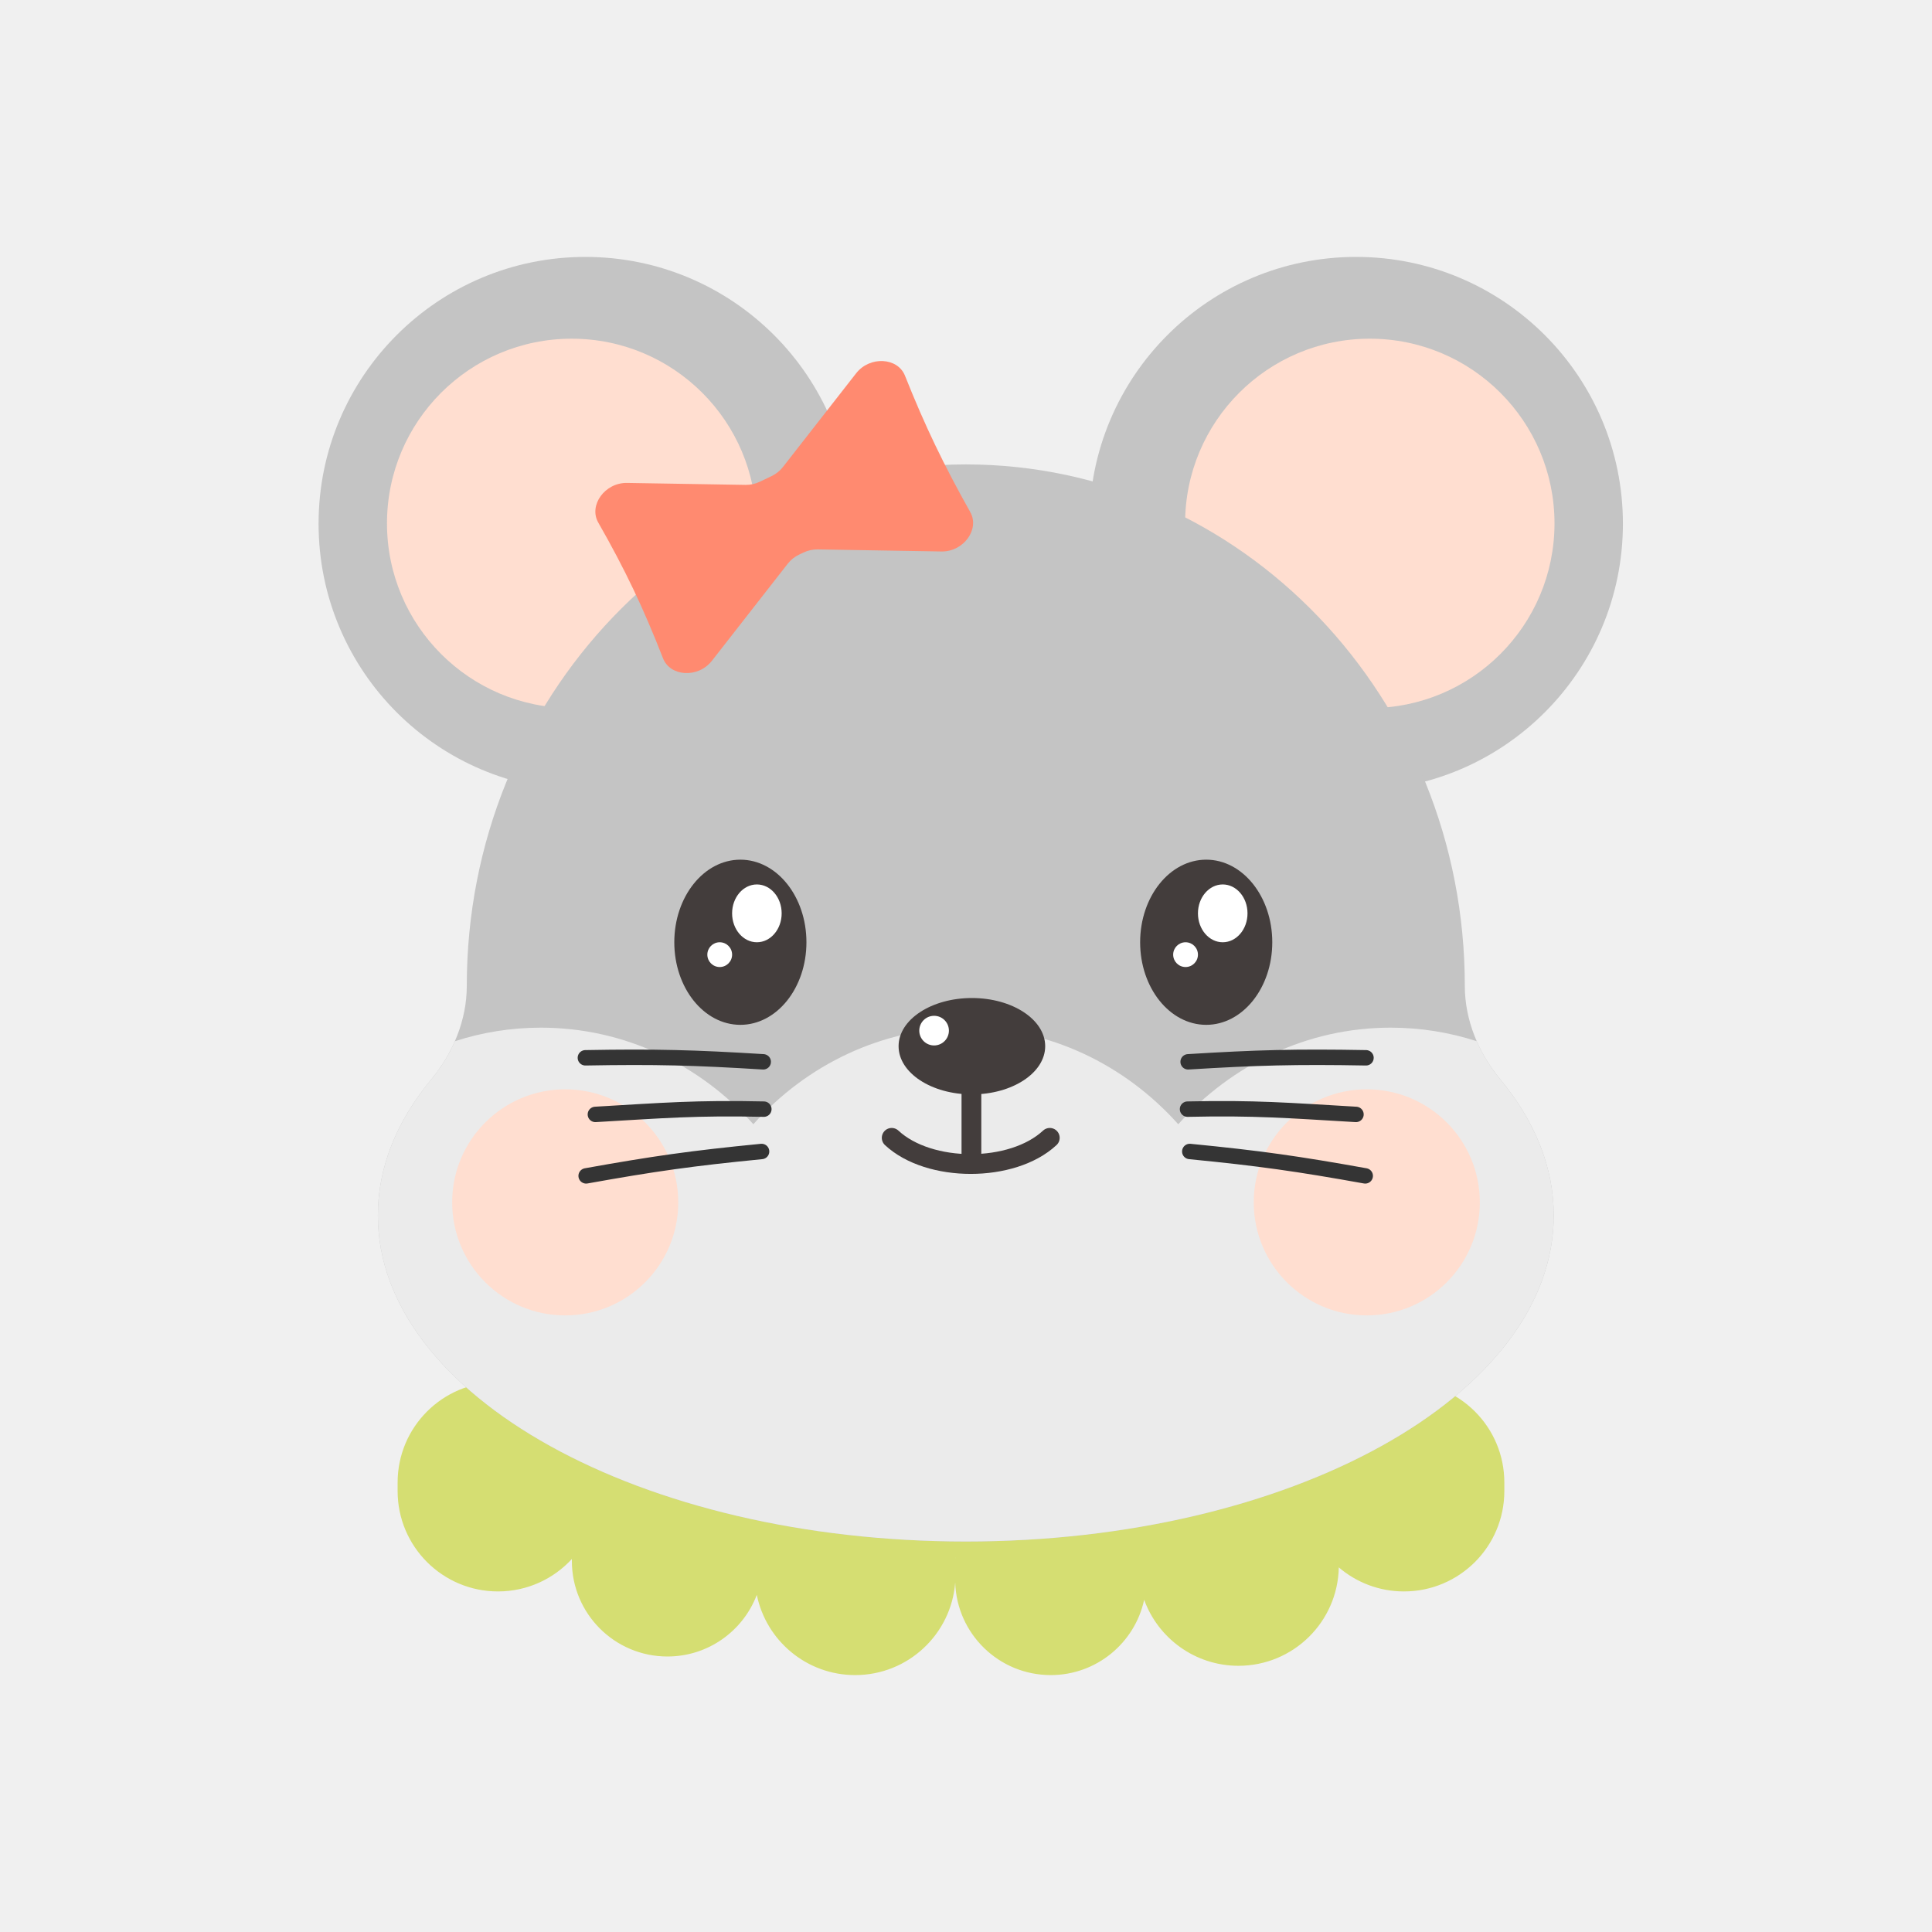
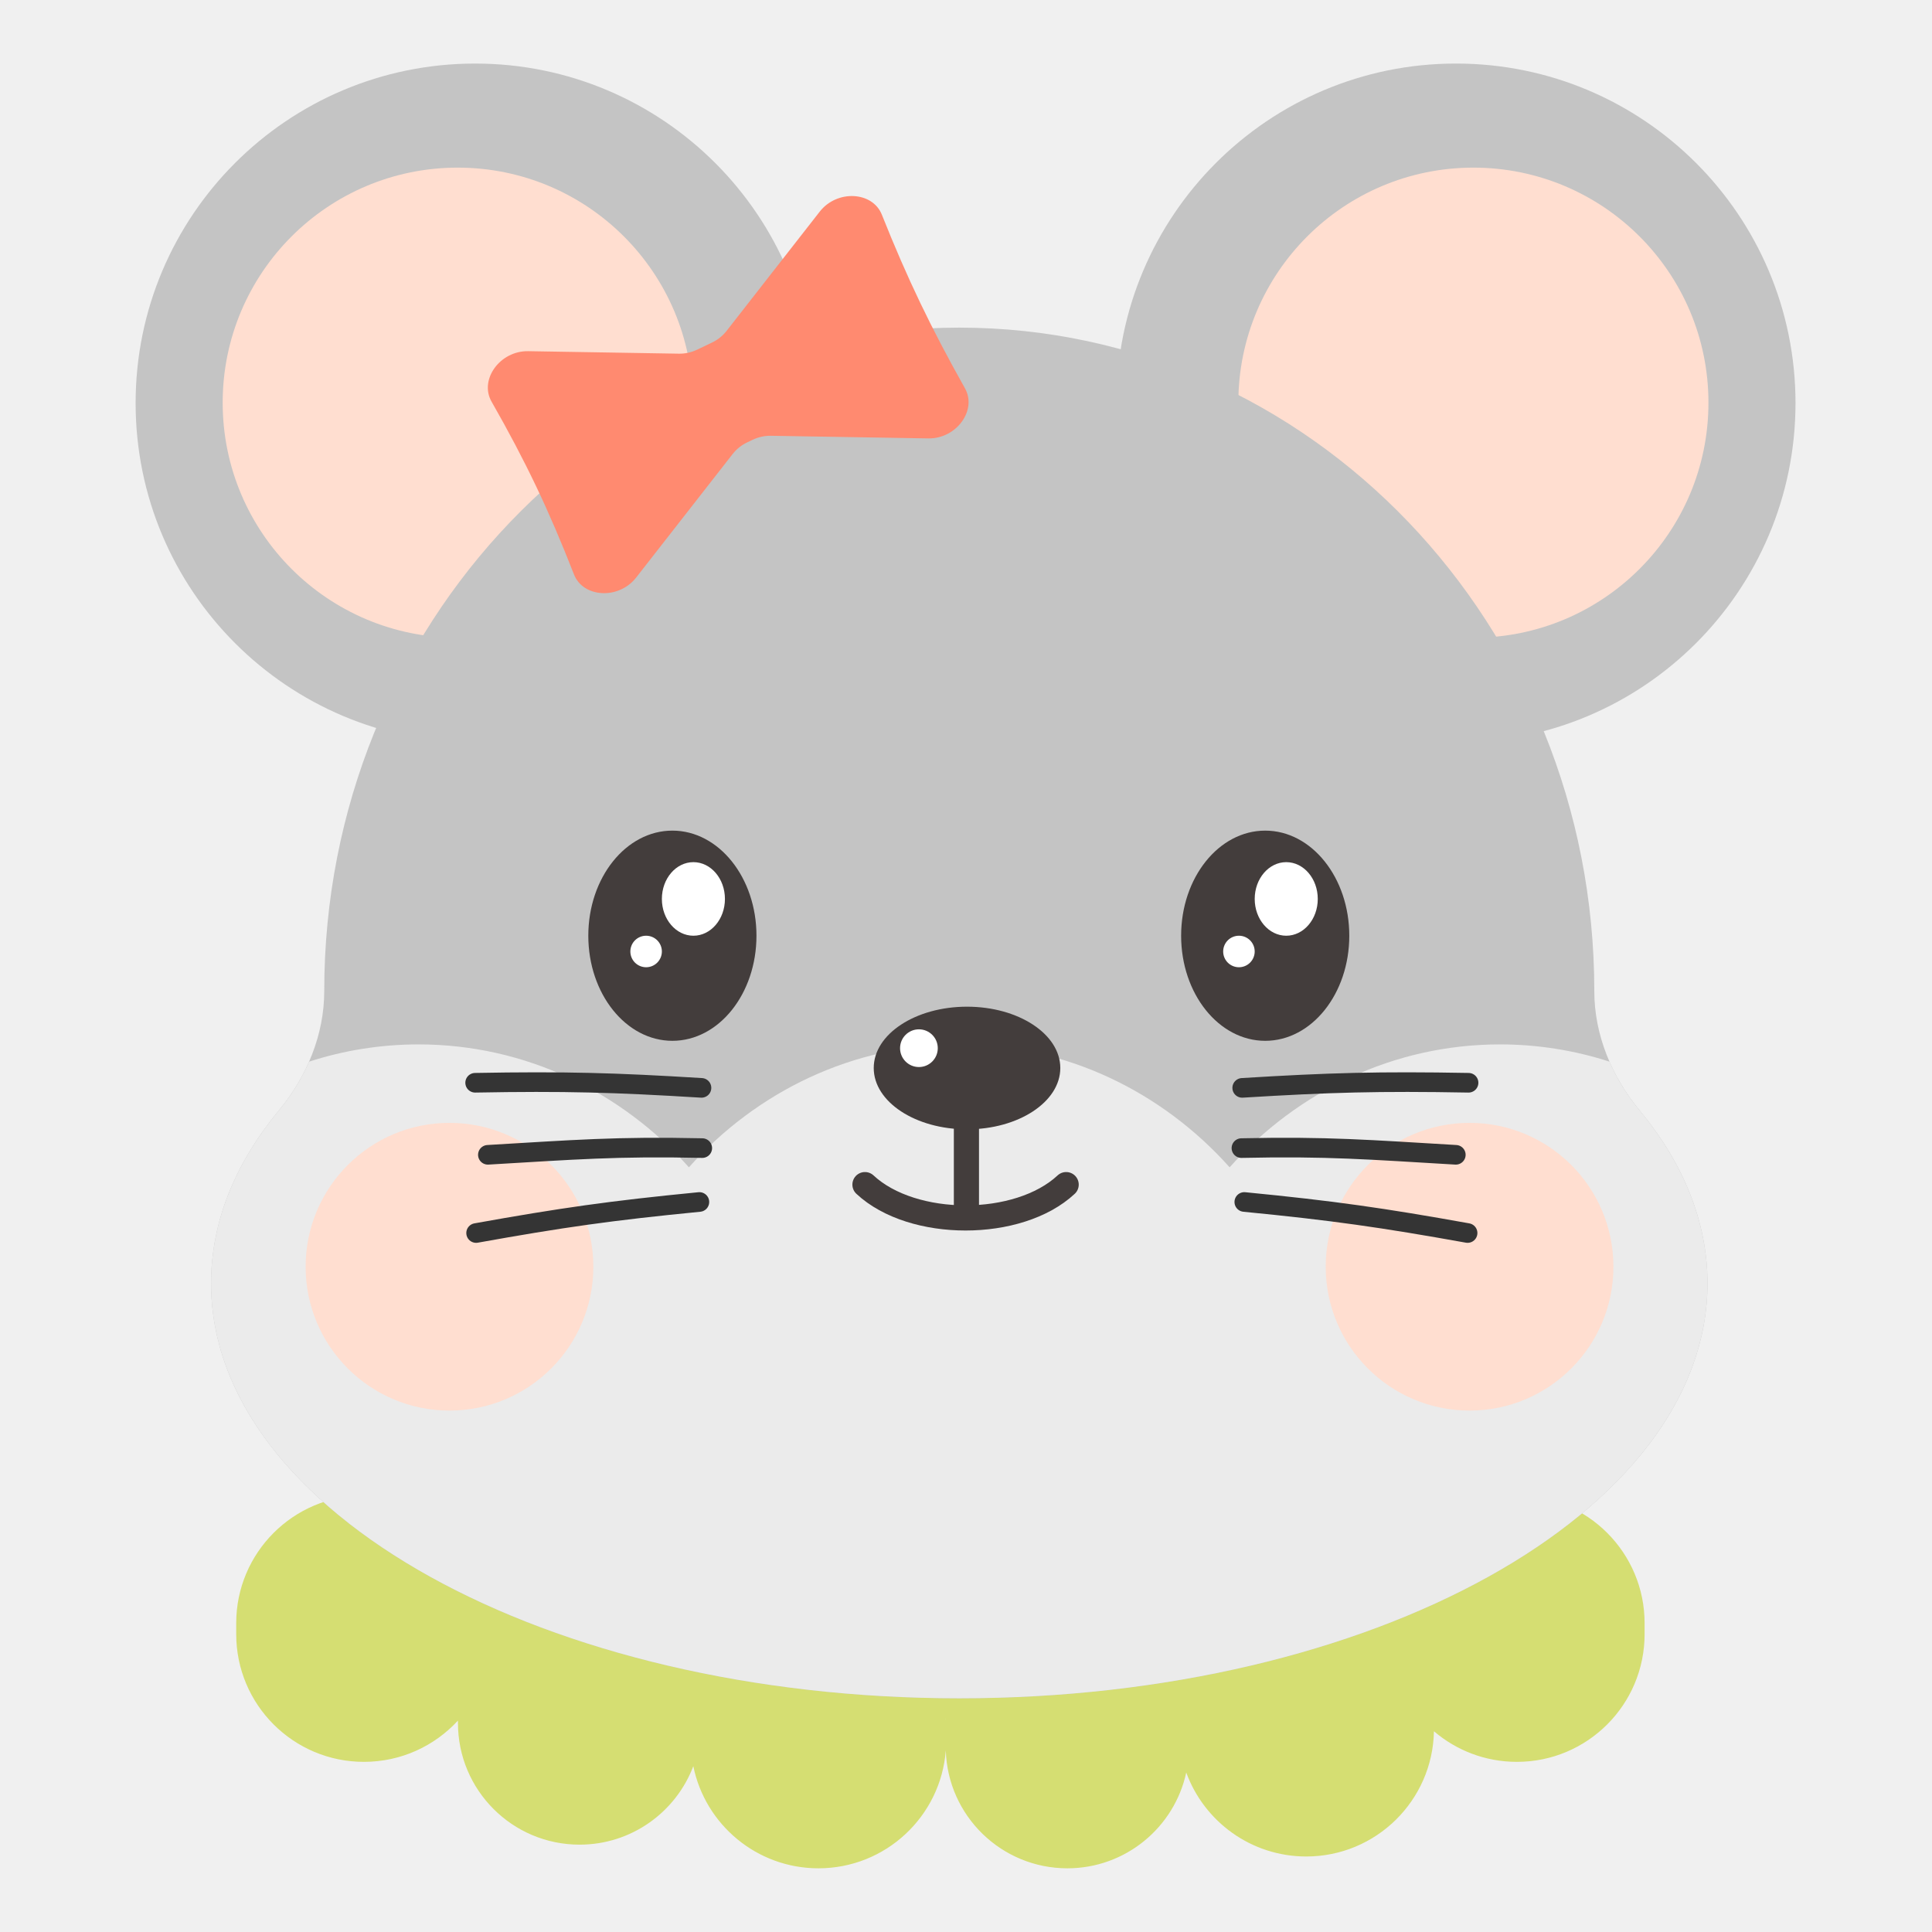
- <svg xmlns="http://www.w3.org/2000/svg" width="800px" height="800px" viewBox="-10 0 188 188" fill="none">
+ <svg xmlns="http://www.w3.org/2000/svg" width="800px" height="800px" viewBox="10.63 20.14 147.73 147.73" fill="none">
  <circle cx="46.962" cy="50.962" r="25.962" fill="#C4C4C4" />
  <circle cx="45.63" cy="50.931" r="17.973" fill="#FFDED0" />
  <circle r="25.962" transform="matrix(-1 0 0 1 121.961 50.9615)" fill="#C4C4C4" />
  <circle r="17.973" transform="matrix(-1 0 0 1 123.293 50.9306)" fill="#FFDED0" />
  <path fill-rule="evenodd" clip-rule="evenodd" d="M82.944 151.572C82.946 151.596 82.948 151.62 82.95 151.644C82.951 151.62 82.952 151.596 82.953 151.572H82.944ZM125.879 134.519C126.124 134.501 126.37 134.492 126.619 134.492C132.012 134.492 136.384 138.864 136.384 144.257V145.095C136.384 150.488 132.012 154.86 126.619 154.86C124.198 154.86 121.983 153.979 120.276 152.52C120.175 157.825 115.843 162.096 110.513 162.096C106.295 162.096 102.701 159.421 101.336 155.676C100.43 159.863 96.704 163 92.246 163C87.206 163 83.102 158.991 82.95 153.987C82.566 159.029 78.353 163 73.213 163C68.49 163 64.55 159.647 63.644 155.191C62.313 158.698 58.921 161.191 54.947 161.191C49.81 161.191 45.647 157.027 45.647 151.891V151.704C43.862 153.644 41.302 154.86 38.457 154.86C33.064 154.86 28.692 150.488 28.692 145.095V144.257C28.692 138.864 33.064 134.492 38.457 134.492C38.696 134.492 38.932 134.5 39.166 134.517C45.079 124.233 56.176 117.307 68.891 117.307H96.153C108.868 117.307 119.966 124.234 125.879 134.519Z" fill="#D5DE72" />
  <path fill-rule="evenodd" clip-rule="evenodd" d="M136.007 105.051C133.874 102.473 132.538 99.269 132.538 95.923C132.538 67.905 110.798 45.192 83.981 45.192C57.163 45.192 35.423 67.905 35.423 95.923C35.423 99.269 34.087 102.473 31.954 105.051C28.625 109.075 26.769 113.552 26.769 118.269C26.769 135.793 52.384 150 83.981 150C115.578 150 141.192 135.793 141.192 118.269C141.192 113.552 139.336 109.075 136.007 105.051Z" fill="#C4C4C4" />
  <path fill-rule="evenodd" clip-rule="evenodd" d="M133.698 101.319C134.282 102.657 135.067 103.915 136.007 105.051C139.336 109.075 141.192 113.552 141.192 118.269C141.192 135.793 115.578 150 83.981 150C52.384 150 26.769 135.793 26.769 118.269C26.769 113.552 28.625 109.075 31.954 105.051C32.894 103.915 33.679 102.657 34.264 101.319C36.91 100.462 39.721 100 42.635 100C50.786 100 58.134 103.613 63.308 109.398C68.482 103.613 75.83 100 83.981 100C92.132 100 99.48 103.613 104.654 109.398C109.828 103.613 117.176 100 125.327 100C128.24 100 131.052 100.462 133.698 101.319Z" fill="#EBEBEB" />
  <rect x="83.566" y="102.196" width="1.923" height="11.538" rx="0.962" fill="#433D3C" />
  <ellipse cx="84.573" cy="101.805" rx="7.133" ry="4.689" fill="#433D3C" />
  <circle cx="80.895" cy="100.289" r="1.442" fill="white" />
  <path d="M76.769 110.721C80.413 114.119 88.51 114.119 92.154 110.721" stroke="#433D3C" stroke-width="1.923" stroke-linecap="round" />
  <ellipse rx="6.429" ry="8.036" transform="matrix(-1 0 0 1 62.044 91.6895)" fill="#433D3C" />
  <ellipse rx="2.411" ry="2.813" transform="matrix(-1 0 0 1 63.6511 88.877)" fill="white" />
  <circle r="1.205" transform="matrix(-1 0 0 1 60.035 92.895)" fill="white" />
  <ellipse rx="6.429" ry="8.036" transform="matrix(-1 0 0 1 107.374 91.6895)" fill="#433D3C" />
  <ellipse rx="2.411" ry="2.813" transform="matrix(-1 0 0 1 108.982 88.877)" fill="white" />
  <circle r="1.205" transform="matrix(-1 0 0 1 105.365 92.895)" fill="white" />
  <circle cx="45" cy="117" r="11" fill="#FFDED0" />
  <circle cx="123" cy="117" r="11" fill="#FFDED0" />
  <path d="M105.615 103.324C112.285 102.914 116.068 102.81 122.923 102.933" stroke="#343434" stroke-width="1.5" stroke-linecap="round" stroke-linejoin="round" />
  <path d="M122.849 114.423C116.313 113.251 112.584 112.714 105.775 112.049" stroke="#343434" stroke-width="1.5" stroke-linecap="round" stroke-linejoin="round" />
  <path d="M105.556 107.929C112.141 107.784 115.363 108.058 121.949 108.442" stroke="#343434" stroke-width="1.5" stroke-linecap="round" stroke-linejoin="round" />
  <path d="M64.269 103.324C57.6 102.914 53.816 102.81 46.962 102.933" stroke="#343434" stroke-width="1.5" stroke-linecap="round" stroke-linejoin="round" />
  <path d="M47.036 114.423C53.571 113.251 57.3 112.714 64.109 112.049" stroke="#343434" stroke-width="1.5" stroke-linecap="round" stroke-linejoin="round" />
  <path d="M64.329 107.929C57.743 107.784 54.521 108.058 47.935 108.442" stroke="#343434" stroke-width="1.5" stroke-linecap="round" stroke-linejoin="round" />
  <path d="M66.181 45.45C65.892 45.82 65.509 46.125 65.072 46.334L63.935 46.877C63.497 47.086 63.02 47.192 62.55 47.184L51.016 46.993C48.855 46.957 47.26 49.175 48.217 50.851C50.826 55.42 52.602 59.157 54.517 64.059C55.218 65.853 57.943 66.006 59.272 64.304L66.658 54.849C66.947 54.479 67.329 54.174 67.767 53.965L68.175 53.77C68.613 53.561 69.091 53.455 69.56 53.462L81.615 53.663C83.762 53.699 85.355 51.506 84.417 49.835C81.825 45.215 80.02 41.474 78.061 36.556C77.35 34.771 74.635 34.627 73.31 36.323L66.181 45.45Z" fill="#FF8A70" />
</svg>
